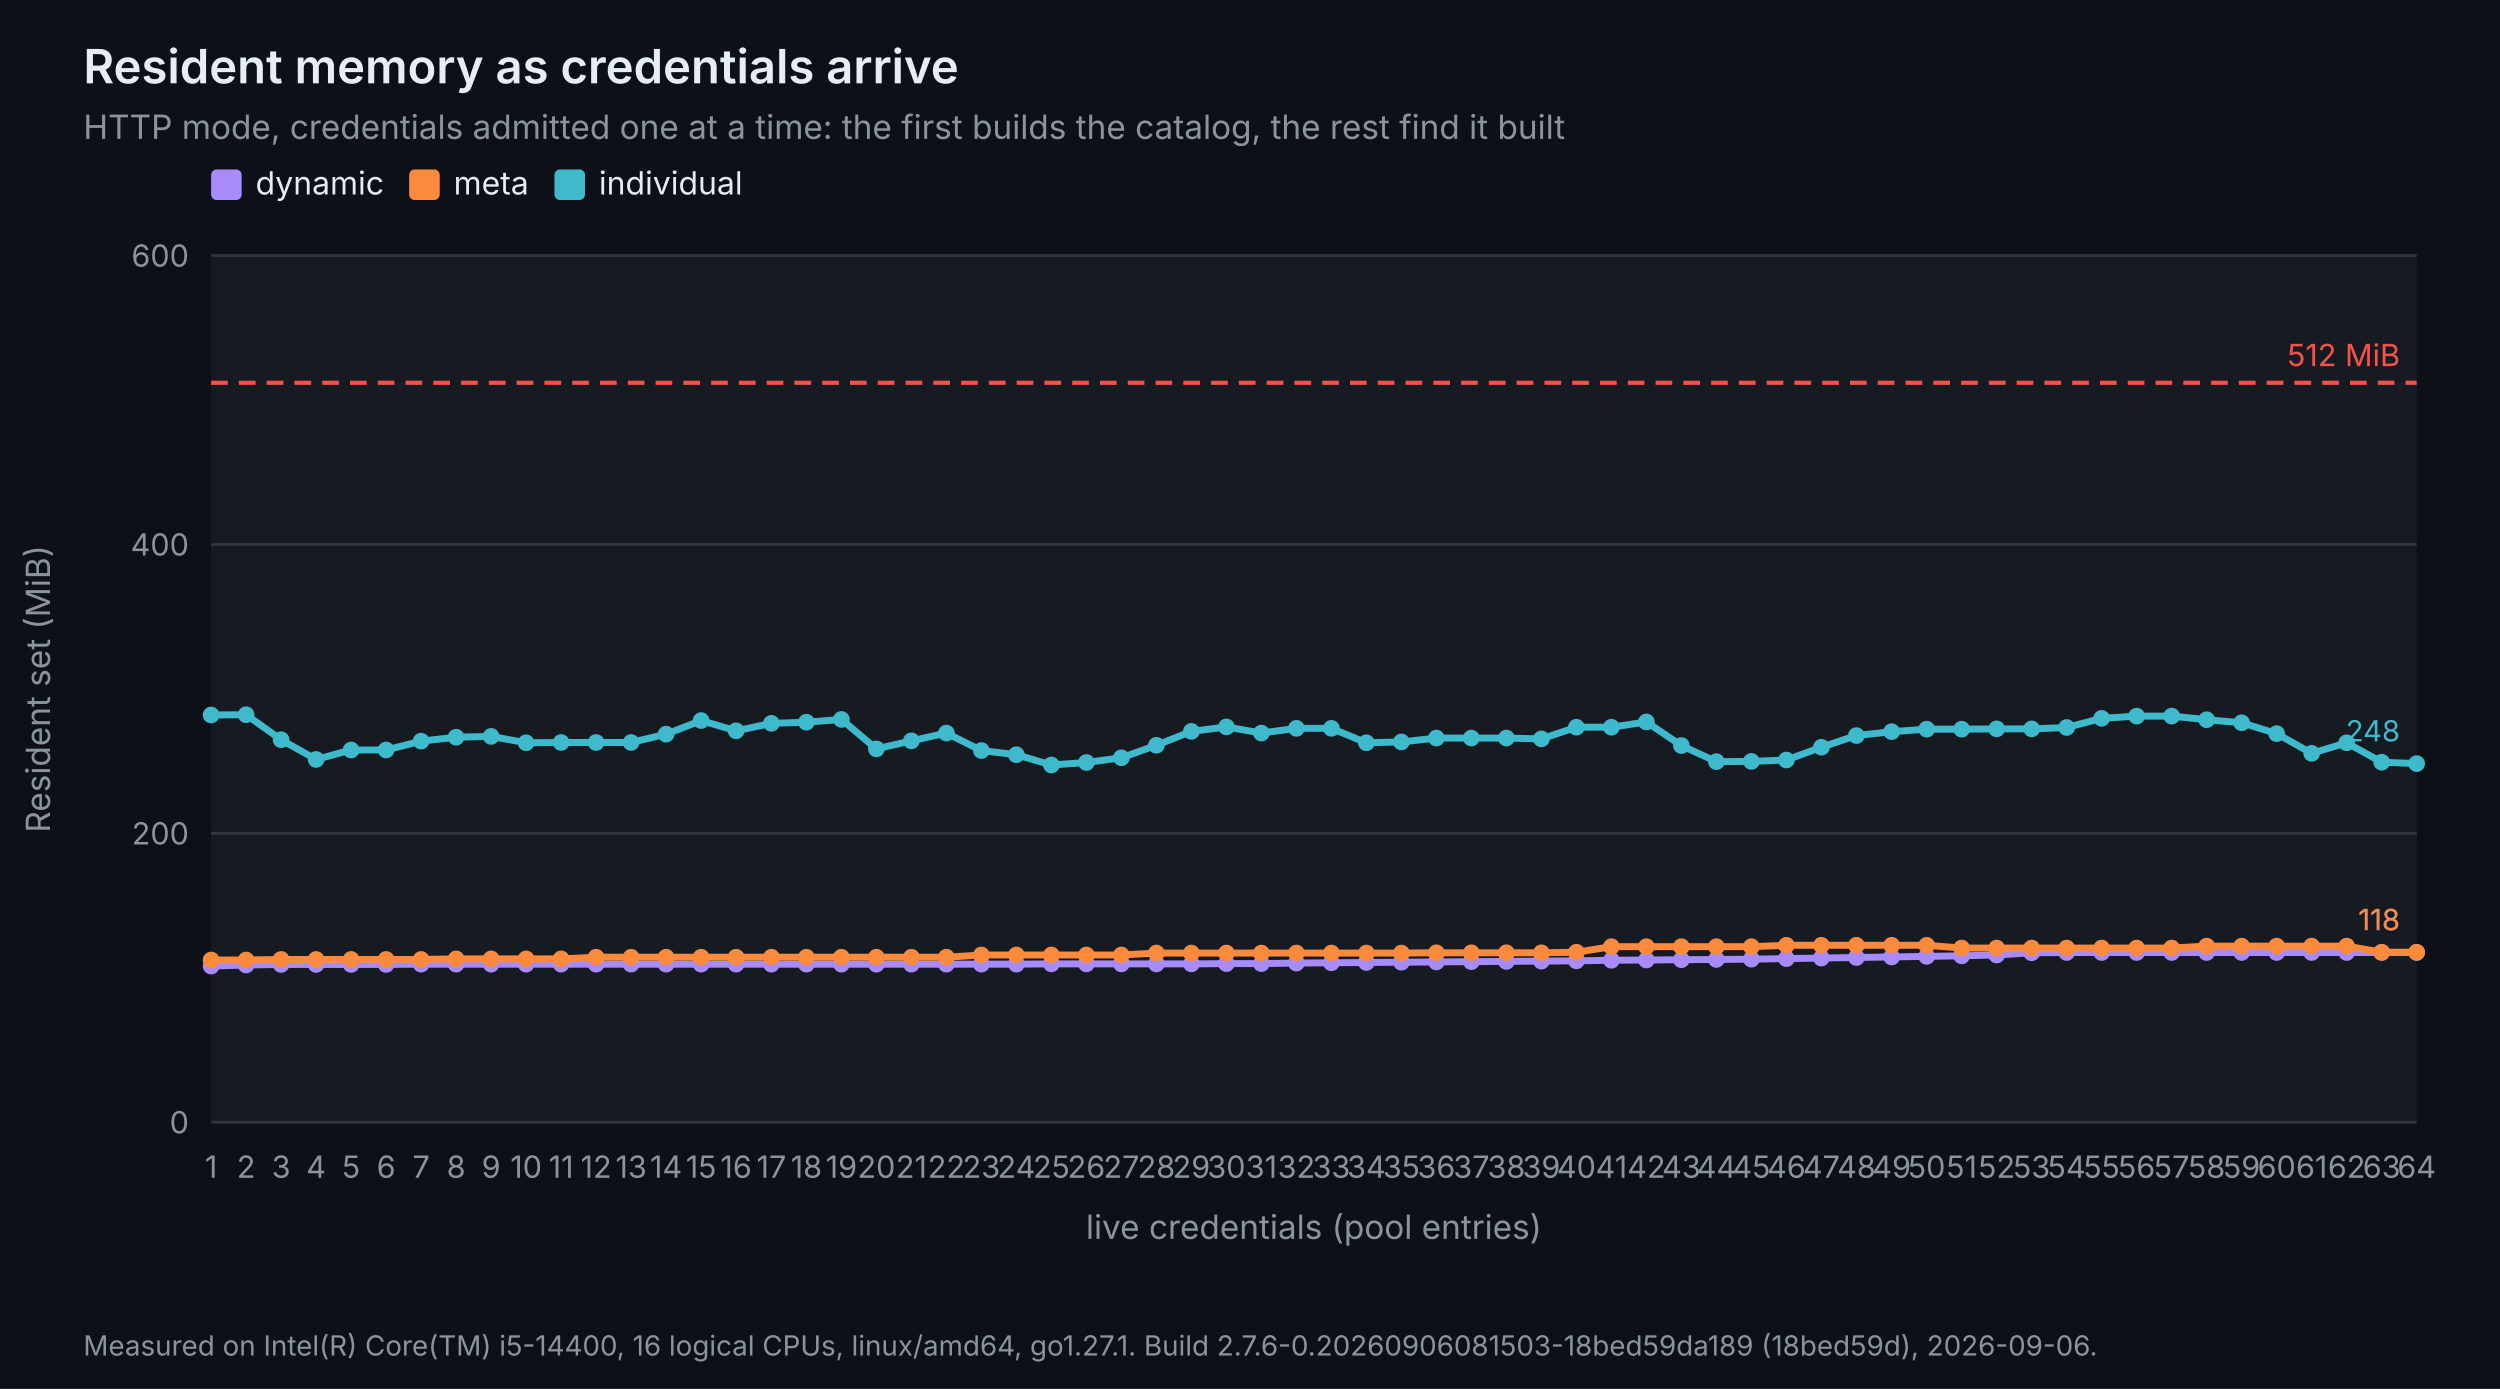
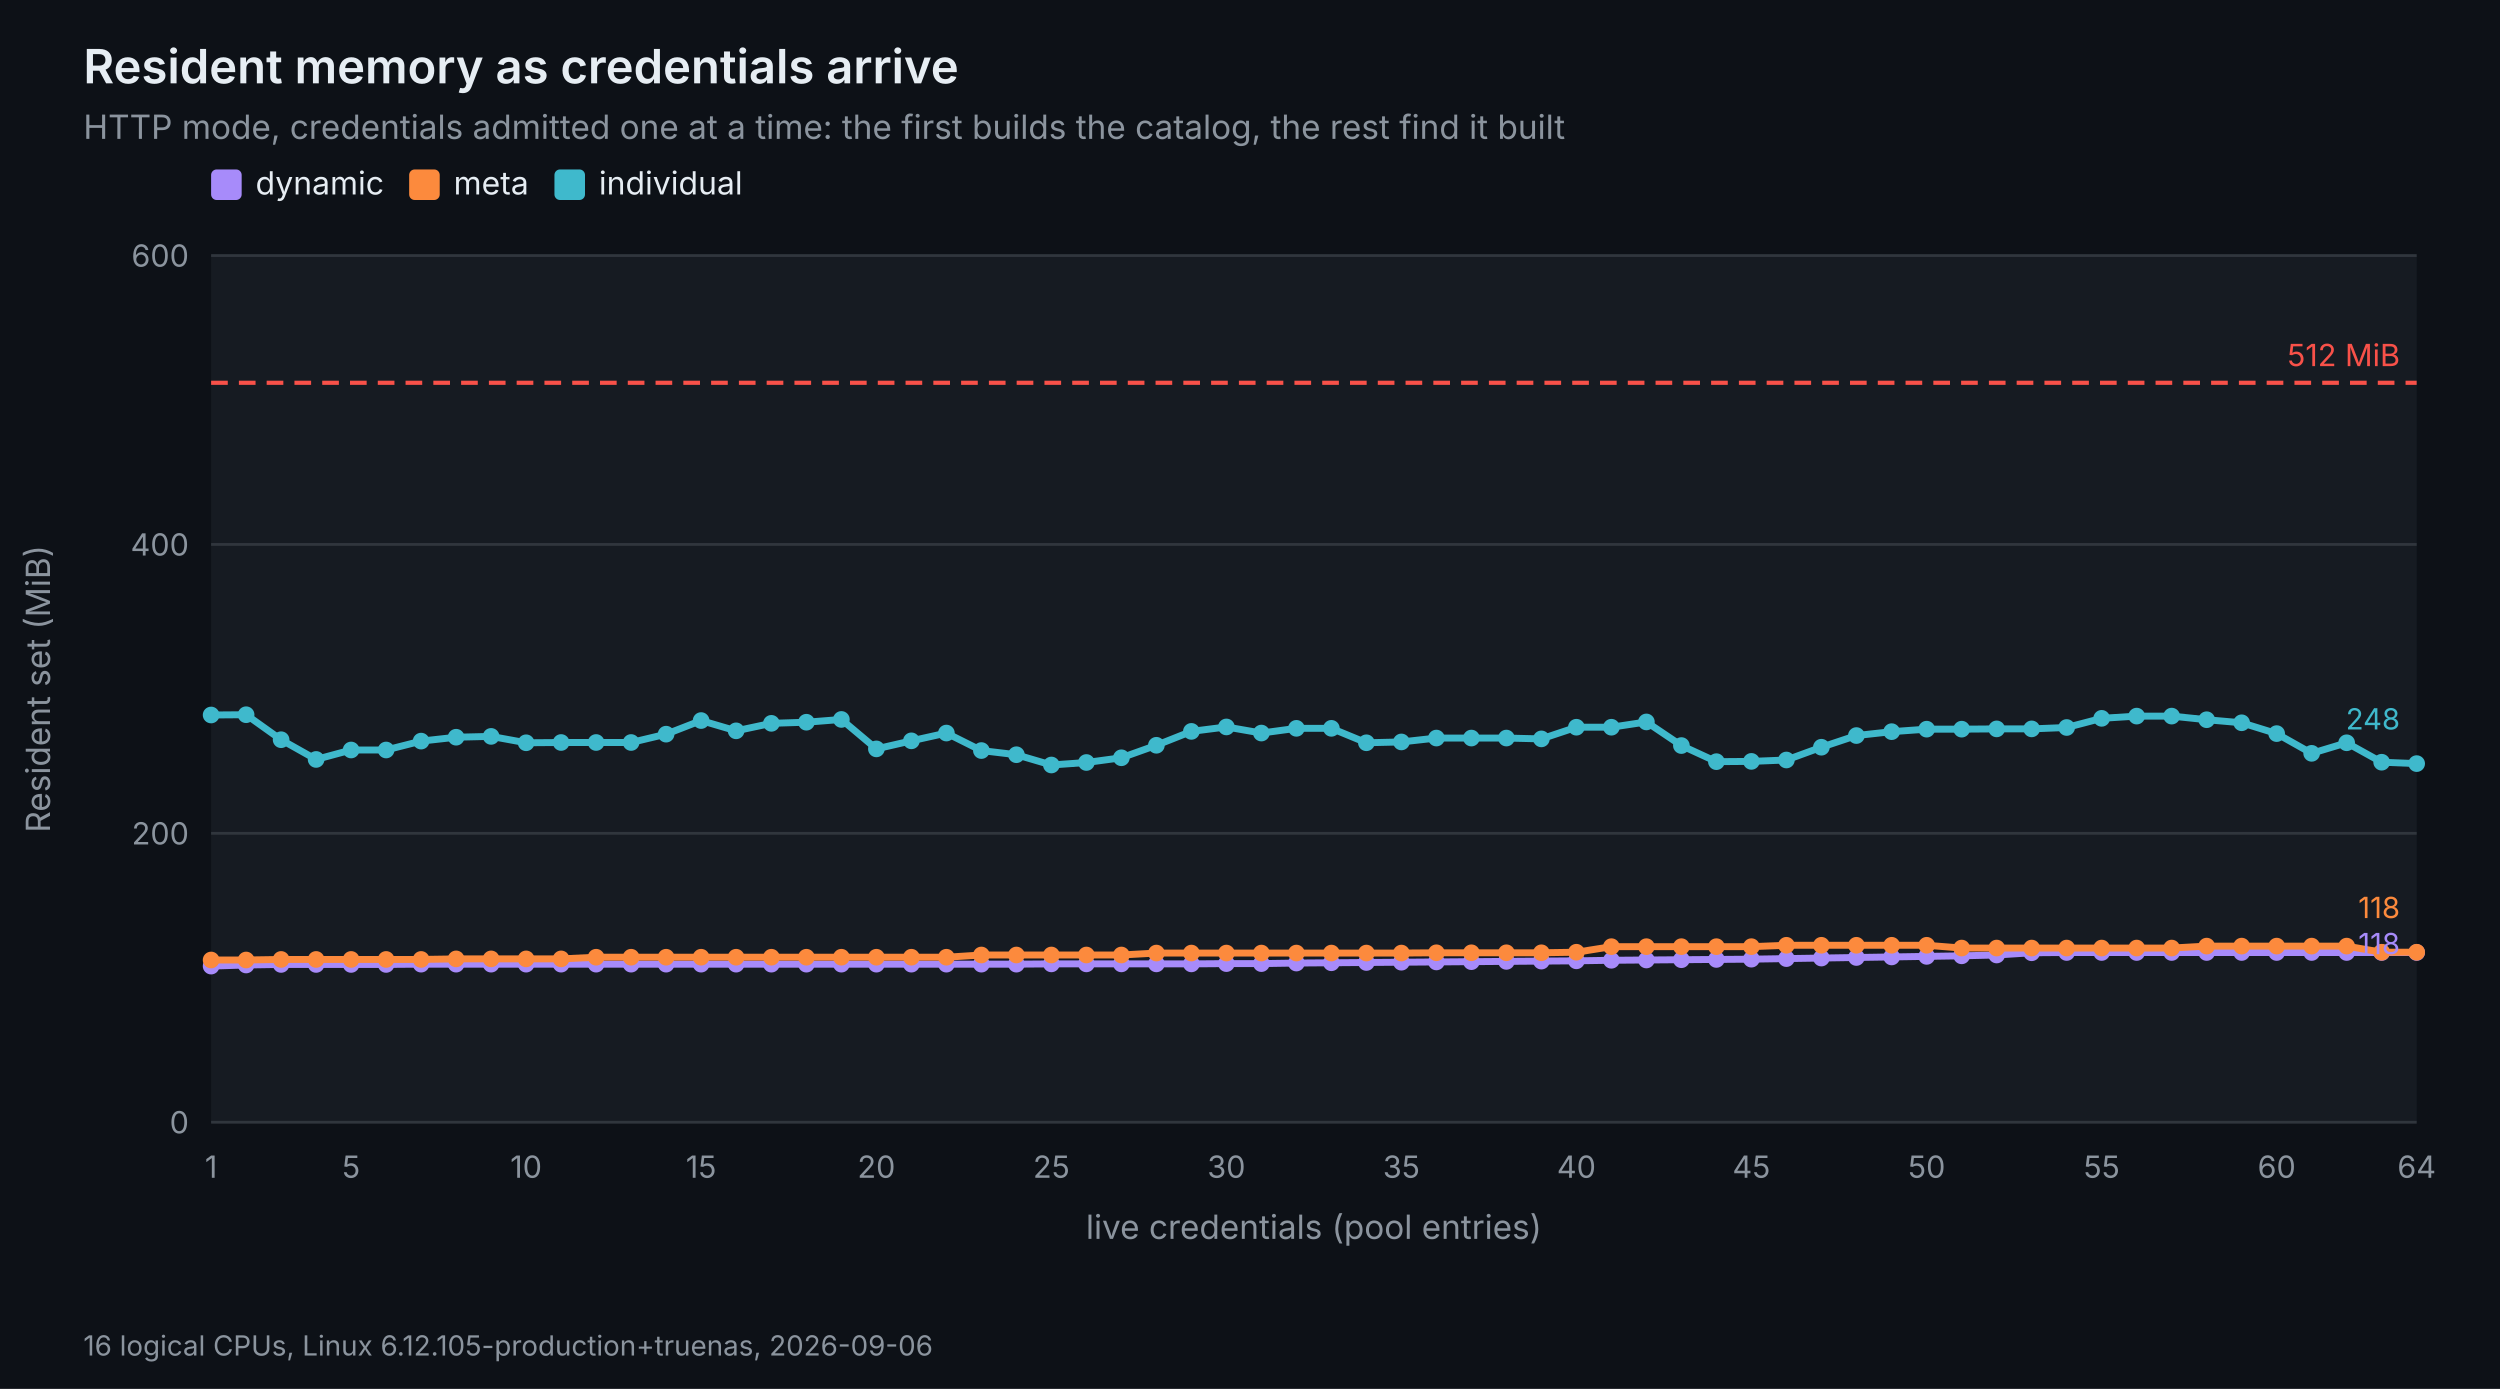
- <svg xmlns="http://www.w3.org/2000/svg" viewBox="0 0 900 500" width="900" height="500" role="img" aria-label="Resident memory as credentials arrive. HTTP mode, credentials admitted one at a time: the first builds the catalog, the rest find it built. Measured on Intel(R) Core(TM) i5-14400, 16 logical CPUs, linux/amd64, go1.27.1. Build 2.7.6-0.20260906081503-18bed59da189 (18bed59d), 2026-09-06.">
+ <svg xmlns="http://www.w3.org/2000/svg" viewBox="0 0 900 500" width="900" height="500" role="img" aria-label="Resident memory as credentials arrive. HTTP mode, credentials admitted one at a time: the first builds the catalog, the rest find it built. 16 logical CPUs, Linux 6.12.105-production+truenas, 2026-09-06">
  <rect width="900" height="500" fill="#0d1117" />
  <text x="30" y="30" font-family="ui-sans-serif,system-ui,-apple-system,Segoe UI,sans-serif" font-size="17" font-weight="600" fill="#e6edf3">Resident memory as credentials arrive</text>
  <text x="30" y="50" font-family="ui-sans-serif,system-ui,-apple-system,Segoe UI,sans-serif" font-size="12" fill="#8b949e">HTTP mode, credentials admitted one at a time: the first builds the catalog, the rest find it built</text>
  <rect x="76" y="92" width="794" height="312" fill="#161b22" />
  <rect x="76.0" y="61.0" width="11" height="11" rx="2" fill="#a78bfa" />
  <text x="92.0" y="70.0" font-family="ui-sans-serif,system-ui,-apple-system,Segoe UI,sans-serif" font-size="11.5" fill="#e6edf3">dynamic</text>
  <rect x="147.3" y="61.0" width="11" height="11" rx="2" fill="#fc8a3d" />
  <text x="163.3" y="70.0" font-family="ui-sans-serif,system-ui,-apple-system,Segoe UI,sans-serif" font-size="11.5" fill="#e6edf3">meta</text>
  <rect x="199.6" y="61.0" width="11" height="11" rx="2" fill="#3fb9cc" />
  <text x="215.6" y="70.0" font-family="ui-sans-serif,system-ui,-apple-system,Segoe UI,sans-serif" font-size="11.5" fill="#e6edf3">individual</text>
  <line x1="76" y1="404.0" x2="870" y2="404.0" stroke="#30363d" stroke-width="1" />
  <text x="68" y="408.0" font-family="ui-sans-serif,system-ui,-apple-system,Segoe UI,sans-serif" font-size="11" text-anchor="end" fill="#8b949e">0</text>
  <line x1="76" y1="300.0" x2="870" y2="300.0" stroke="#30363d" stroke-width="1" />
  <text x="68" y="304.0" font-family="ui-sans-serif,system-ui,-apple-system,Segoe UI,sans-serif" font-size="11" text-anchor="end" fill="#8b949e">200</text>
  <line x1="76" y1="196.0" x2="870" y2="196.0" stroke="#30363d" stroke-width="1" />
  <text x="68" y="200.0" font-family="ui-sans-serif,system-ui,-apple-system,Segoe UI,sans-serif" font-size="11" text-anchor="end" fill="#8b949e">400</text>
  <line x1="76" y1="92.0" x2="870" y2="92.0" stroke="#30363d" stroke-width="1" />
  <text x="68" y="96.0" font-family="ui-sans-serif,system-ui,-apple-system,Segoe UI,sans-serif" font-size="11" text-anchor="end" fill="#8b949e">600</text>
  <text x="18" y="248.0" font-family="ui-sans-serif,system-ui,-apple-system,Segoe UI,sans-serif" font-size="12" fill="#8b949e" text-anchor="middle" transform="rotate(-90 18 248.0)">Resident set (MiB)</text>
  <text x="473.0" y="446" font-family="ui-sans-serif,system-ui,-apple-system,Segoe UI,sans-serif" font-size="12" text-anchor="middle" fill="#8b949e">live credentials (pool entries)</text>
-   <text x="30" y="488" font-family="ui-sans-serif,system-ui,-apple-system,Segoe UI,sans-serif" font-size="10" fill="#8b949e">Measured on Intel(R) Core(TM) i5-14400, 16 logical CPUs, linux/amd64, go1.27.1. Build 2.7.6-0.20260906081503-18bed59da189 (18bed59d), 2026-09-06.</text>
+   <text x="30" y="488" font-family="ui-sans-serif,system-ui,-apple-system,Segoe UI,sans-serif" font-size="10" fill="#8b949e">16 logical CPUs, Linux 6.12.105-production+truenas, 2026-09-06</text>
  <text x="76.0" y="424" font-family="ui-sans-serif,system-ui,-apple-system,Segoe UI,sans-serif" font-size="11" text-anchor="middle" fill="#8b949e">1</text>
-   <text x="88.6" y="424" font-family="ui-sans-serif,system-ui,-apple-system,Segoe UI,sans-serif" font-size="11" text-anchor="middle" fill="#8b949e">2</text>
-   <text x="101.2" y="424" font-family="ui-sans-serif,system-ui,-apple-system,Segoe UI,sans-serif" font-size="11" text-anchor="middle" fill="#8b949e">3</text>
-   <text x="113.8" y="424" font-family="ui-sans-serif,system-ui,-apple-system,Segoe UI,sans-serif" font-size="11" text-anchor="middle" fill="#8b949e">4</text>
  <text x="126.4" y="424" font-family="ui-sans-serif,system-ui,-apple-system,Segoe UI,sans-serif" font-size="11" text-anchor="middle" fill="#8b949e">5</text>
-   <text x="139.0" y="424" font-family="ui-sans-serif,system-ui,-apple-system,Segoe UI,sans-serif" font-size="11" text-anchor="middle" fill="#8b949e">6</text>
-   <text x="151.6" y="424" font-family="ui-sans-serif,system-ui,-apple-system,Segoe UI,sans-serif" font-size="11" text-anchor="middle" fill="#8b949e">7</text>
-   <text x="164.2" y="424" font-family="ui-sans-serif,system-ui,-apple-system,Segoe UI,sans-serif" font-size="11" text-anchor="middle" fill="#8b949e">8</text>
-   <text x="176.8" y="424" font-family="ui-sans-serif,system-ui,-apple-system,Segoe UI,sans-serif" font-size="11" text-anchor="middle" fill="#8b949e">9</text>
  <text x="189.4" y="424" font-family="ui-sans-serif,system-ui,-apple-system,Segoe UI,sans-serif" font-size="11" text-anchor="middle" fill="#8b949e">10</text>
-   <text x="202.0" y="424" font-family="ui-sans-serif,system-ui,-apple-system,Segoe UI,sans-serif" font-size="11" text-anchor="middle" fill="#8b949e">11</text>
-   <text x="214.6" y="424" font-family="ui-sans-serif,system-ui,-apple-system,Segoe UI,sans-serif" font-size="11" text-anchor="middle" fill="#8b949e">12</text>
-   <text x="227.2" y="424" font-family="ui-sans-serif,system-ui,-apple-system,Segoe UI,sans-serif" font-size="11" text-anchor="middle" fill="#8b949e">13</text>
-   <text x="239.8" y="424" font-family="ui-sans-serif,system-ui,-apple-system,Segoe UI,sans-serif" font-size="11" text-anchor="middle" fill="#8b949e">14</text>
  <text x="252.4" y="424" font-family="ui-sans-serif,system-ui,-apple-system,Segoe UI,sans-serif" font-size="11" text-anchor="middle" fill="#8b949e">15</text>
-   <text x="265.0" y="424" font-family="ui-sans-serif,system-ui,-apple-system,Segoe UI,sans-serif" font-size="11" text-anchor="middle" fill="#8b949e">16</text>
-   <text x="277.7" y="424" font-family="ui-sans-serif,system-ui,-apple-system,Segoe UI,sans-serif" font-size="11" text-anchor="middle" fill="#8b949e">17</text>
-   <text x="290.3" y="424" font-family="ui-sans-serif,system-ui,-apple-system,Segoe UI,sans-serif" font-size="11" text-anchor="middle" fill="#8b949e">18</text>
-   <text x="302.9" y="424" font-family="ui-sans-serif,system-ui,-apple-system,Segoe UI,sans-serif" font-size="11" text-anchor="middle" fill="#8b949e">19</text>
  <text x="315.5" y="424" font-family="ui-sans-serif,system-ui,-apple-system,Segoe UI,sans-serif" font-size="11" text-anchor="middle" fill="#8b949e">20</text>
-   <text x="328.1" y="424" font-family="ui-sans-serif,system-ui,-apple-system,Segoe UI,sans-serif" font-size="11" text-anchor="middle" fill="#8b949e">21</text>
-   <text x="340.7" y="424" font-family="ui-sans-serif,system-ui,-apple-system,Segoe UI,sans-serif" font-size="11" text-anchor="middle" fill="#8b949e">22</text>
-   <text x="353.3" y="424" font-family="ui-sans-serif,system-ui,-apple-system,Segoe UI,sans-serif" font-size="11" text-anchor="middle" fill="#8b949e">23</text>
-   <text x="365.9" y="424" font-family="ui-sans-serif,system-ui,-apple-system,Segoe UI,sans-serif" font-size="11" text-anchor="middle" fill="#8b949e">24</text>
  <text x="378.5" y="424" font-family="ui-sans-serif,system-ui,-apple-system,Segoe UI,sans-serif" font-size="11" text-anchor="middle" fill="#8b949e">25</text>
-   <text x="391.1" y="424" font-family="ui-sans-serif,system-ui,-apple-system,Segoe UI,sans-serif" font-size="11" text-anchor="middle" fill="#8b949e">26</text>
-   <text x="403.7" y="424" font-family="ui-sans-serif,system-ui,-apple-system,Segoe UI,sans-serif" font-size="11" text-anchor="middle" fill="#8b949e">27</text>
-   <text x="416.3" y="424" font-family="ui-sans-serif,system-ui,-apple-system,Segoe UI,sans-serif" font-size="11" text-anchor="middle" fill="#8b949e">28</text>
-   <text x="428.9" y="424" font-family="ui-sans-serif,system-ui,-apple-system,Segoe UI,sans-serif" font-size="11" text-anchor="middle" fill="#8b949e">29</text>
  <text x="441.5" y="424" font-family="ui-sans-serif,system-ui,-apple-system,Segoe UI,sans-serif" font-size="11" text-anchor="middle" fill="#8b949e">30</text>
-   <text x="454.1" y="424" font-family="ui-sans-serif,system-ui,-apple-system,Segoe UI,sans-serif" font-size="11" text-anchor="middle" fill="#8b949e">31</text>
-   <text x="466.7" y="424" font-family="ui-sans-serif,system-ui,-apple-system,Segoe UI,sans-serif" font-size="11" text-anchor="middle" fill="#8b949e">32</text>
-   <text x="479.3" y="424" font-family="ui-sans-serif,system-ui,-apple-system,Segoe UI,sans-serif" font-size="11" text-anchor="middle" fill="#8b949e">33</text>
-   <text x="491.9" y="424" font-family="ui-sans-serif,system-ui,-apple-system,Segoe UI,sans-serif" font-size="11" text-anchor="middle" fill="#8b949e">34</text>
  <text x="504.5" y="424" font-family="ui-sans-serif,system-ui,-apple-system,Segoe UI,sans-serif" font-size="11" text-anchor="middle" fill="#8b949e">35</text>
-   <text x="517.1" y="424" font-family="ui-sans-serif,system-ui,-apple-system,Segoe UI,sans-serif" font-size="11" text-anchor="middle" fill="#8b949e">36</text>
-   <text x="529.7" y="424" font-family="ui-sans-serif,system-ui,-apple-system,Segoe UI,sans-serif" font-size="11" text-anchor="middle" fill="#8b949e">37</text>
-   <text x="542.3" y="424" font-family="ui-sans-serif,system-ui,-apple-system,Segoe UI,sans-serif" font-size="11" text-anchor="middle" fill="#8b949e">38</text>
-   <text x="554.9" y="424" font-family="ui-sans-serif,system-ui,-apple-system,Segoe UI,sans-serif" font-size="11" text-anchor="middle" fill="#8b949e">39</text>
  <text x="567.5" y="424" font-family="ui-sans-serif,system-ui,-apple-system,Segoe UI,sans-serif" font-size="11" text-anchor="middle" fill="#8b949e">40</text>
-   <text x="580.1" y="424" font-family="ui-sans-serif,system-ui,-apple-system,Segoe UI,sans-serif" font-size="11" text-anchor="middle" fill="#8b949e">41</text>
-   <text x="592.7" y="424" font-family="ui-sans-serif,system-ui,-apple-system,Segoe UI,sans-serif" font-size="11" text-anchor="middle" fill="#8b949e">42</text>
-   <text x="605.3" y="424" font-family="ui-sans-serif,system-ui,-apple-system,Segoe UI,sans-serif" font-size="11" text-anchor="middle" fill="#8b949e">43</text>
-   <text x="617.9" y="424" font-family="ui-sans-serif,system-ui,-apple-system,Segoe UI,sans-serif" font-size="11" text-anchor="middle" fill="#8b949e">44</text>
  <text x="630.5" y="424" font-family="ui-sans-serif,system-ui,-apple-system,Segoe UI,sans-serif" font-size="11" text-anchor="middle" fill="#8b949e">45</text>
-   <text x="643.1" y="424" font-family="ui-sans-serif,system-ui,-apple-system,Segoe UI,sans-serif" font-size="11" text-anchor="middle" fill="#8b949e">46</text>
-   <text x="655.7" y="424" font-family="ui-sans-serif,system-ui,-apple-system,Segoe UI,sans-serif" font-size="11" text-anchor="middle" fill="#8b949e">47</text>
-   <text x="668.3" y="424" font-family="ui-sans-serif,system-ui,-apple-system,Segoe UI,sans-serif" font-size="11" text-anchor="middle" fill="#8b949e">48</text>
-   <text x="681.0" y="424" font-family="ui-sans-serif,system-ui,-apple-system,Segoe UI,sans-serif" font-size="11" text-anchor="middle" fill="#8b949e">49</text>
  <text x="693.6" y="424" font-family="ui-sans-serif,system-ui,-apple-system,Segoe UI,sans-serif" font-size="11" text-anchor="middle" fill="#8b949e">50</text>
-   <text x="706.2" y="424" font-family="ui-sans-serif,system-ui,-apple-system,Segoe UI,sans-serif" font-size="11" text-anchor="middle" fill="#8b949e">51</text>
-   <text x="718.8" y="424" font-family="ui-sans-serif,system-ui,-apple-system,Segoe UI,sans-serif" font-size="11" text-anchor="middle" fill="#8b949e">52</text>
-   <text x="731.4" y="424" font-family="ui-sans-serif,system-ui,-apple-system,Segoe UI,sans-serif" font-size="11" text-anchor="middle" fill="#8b949e">53</text>
-   <text x="744.0" y="424" font-family="ui-sans-serif,system-ui,-apple-system,Segoe UI,sans-serif" font-size="11" text-anchor="middle" fill="#8b949e">54</text>
  <text x="756.6" y="424" font-family="ui-sans-serif,system-ui,-apple-system,Segoe UI,sans-serif" font-size="11" text-anchor="middle" fill="#8b949e">55</text>
-   <text x="769.2" y="424" font-family="ui-sans-serif,system-ui,-apple-system,Segoe UI,sans-serif" font-size="11" text-anchor="middle" fill="#8b949e">56</text>
-   <text x="781.8" y="424" font-family="ui-sans-serif,system-ui,-apple-system,Segoe UI,sans-serif" font-size="11" text-anchor="middle" fill="#8b949e">57</text>
-   <text x="794.4" y="424" font-family="ui-sans-serif,system-ui,-apple-system,Segoe UI,sans-serif" font-size="11" text-anchor="middle" fill="#8b949e">58</text>
-   <text x="807.0" y="424" font-family="ui-sans-serif,system-ui,-apple-system,Segoe UI,sans-serif" font-size="11" text-anchor="middle" fill="#8b949e">59</text>
  <text x="819.6" y="424" font-family="ui-sans-serif,system-ui,-apple-system,Segoe UI,sans-serif" font-size="11" text-anchor="middle" fill="#8b949e">60</text>
-   <text x="832.2" y="424" font-family="ui-sans-serif,system-ui,-apple-system,Segoe UI,sans-serif" font-size="11" text-anchor="middle" fill="#8b949e">61</text>
-   <text x="844.8" y="424" font-family="ui-sans-serif,system-ui,-apple-system,Segoe UI,sans-serif" font-size="11" text-anchor="middle" fill="#8b949e">62</text>
-   <text x="857.4" y="424" font-family="ui-sans-serif,system-ui,-apple-system,Segoe UI,sans-serif" font-size="11" text-anchor="middle" fill="#8b949e">63</text>
  <text x="870.0" y="424" font-family="ui-sans-serif,system-ui,-apple-system,Segoe UI,sans-serif" font-size="11" text-anchor="middle" fill="#8b949e">64</text>
  <path d="M76.0,347.8L88.6,347.4L101.2,347.2L113.8,347.2L126.4,347.2L139.0,347.2L151.6,347.1L164.2,347.1L176.8,347.1L189.4,347.1L202.0,347.1L214.6,347.1L227.2,347.1L239.8,347.1L252.4,347.1L265.0,347.1L277.7,347.1L290.3,347.1L302.9,347.1L315.5,347.1L328.1,347.1L340.7,347.1L353.3,347.1L365.9,347.1L378.5,347.0L391.1,347.0L403.7,347.0L416.3,347.0L428.9,347.0L441.5,346.9L454.1,346.9L466.7,346.7L479.3,346.6L491.9,346.5L504.5,346.4L517.1,346.3L529.7,346.2L542.3,346.1L554.9,346.0L567.5,345.9L580.1,345.7L592.7,345.6L605.3,345.5L617.9,345.4L630.5,345.3L643.1,345.1L655.7,344.9L668.3,344.7L681.0,344.5L693.6,344.3L706.2,344.1L718.8,343.8L731.4,343.0L744.0,342.9L756.6,342.9L769.2,342.9L781.8,342.9L794.4,342.9L807.0,342.9L819.6,342.9L832.2,342.9L844.8,342.9L857.4,342.9L870.0,342.9" fill="none" stroke="#a78bfa" stroke-width="2.5" stroke-linejoin="round" />
  <circle cx="76.0" cy="347.8" r="3" fill="#a78bfa" />
  <circle cx="88.6" cy="347.4" r="3" fill="#a78bfa" />
  <circle cx="101.2" cy="347.2" r="3" fill="#a78bfa" />
  <circle cx="113.8" cy="347.2" r="3" fill="#a78bfa" />
  <circle cx="126.4" cy="347.2" r="3" fill="#a78bfa" />
  <circle cx="139.0" cy="347.2" r="3" fill="#a78bfa" />
  <circle cx="151.6" cy="347.1" r="3" fill="#a78bfa" />
  <circle cx="164.2" cy="347.1" r="3" fill="#a78bfa" />
  <circle cx="176.8" cy="347.1" r="3" fill="#a78bfa" />
  <circle cx="189.4" cy="347.1" r="3" fill="#a78bfa" />
  <circle cx="202.0" cy="347.1" r="3" fill="#a78bfa" />
  <circle cx="214.6" cy="347.1" r="3" fill="#a78bfa" />
  <circle cx="227.2" cy="347.1" r="3" fill="#a78bfa" />
  <circle cx="239.8" cy="347.1" r="3" fill="#a78bfa" />
  <circle cx="252.4" cy="347.1" r="3" fill="#a78bfa" />
  <circle cx="265.0" cy="347.1" r="3" fill="#a78bfa" />
  <circle cx="277.7" cy="347.1" r="3" fill="#a78bfa" />
  <circle cx="290.3" cy="347.1" r="3" fill="#a78bfa" />
  <circle cx="302.9" cy="347.1" r="3" fill="#a78bfa" />
  <circle cx="315.5" cy="347.1" r="3" fill="#a78bfa" />
  <circle cx="328.1" cy="347.1" r="3" fill="#a78bfa" />
  <circle cx="340.7" cy="347.1" r="3" fill="#a78bfa" />
  <circle cx="353.3" cy="347.1" r="3" fill="#a78bfa" />
  <circle cx="365.9" cy="347.1" r="3" fill="#a78bfa" />
  <circle cx="378.5" cy="347.0" r="3" fill="#a78bfa" />
  <circle cx="391.1" cy="347.0" r="3" fill="#a78bfa" />
  <circle cx="403.7" cy="347.0" r="3" fill="#a78bfa" />
  <circle cx="416.3" cy="347.0" r="3" fill="#a78bfa" />
  <circle cx="428.9" cy="347.0" r="3" fill="#a78bfa" />
  <circle cx="441.5" cy="346.9" r="3" fill="#a78bfa" />
  <circle cx="454.1" cy="346.9" r="3" fill="#a78bfa" />
  <circle cx="466.7" cy="346.7" r="3" fill="#a78bfa" />
  <circle cx="479.3" cy="346.6" r="3" fill="#a78bfa" />
  <circle cx="491.9" cy="346.5" r="3" fill="#a78bfa" />
  <circle cx="504.5" cy="346.4" r="3" fill="#a78bfa" />
  <circle cx="517.1" cy="346.3" r="3" fill="#a78bfa" />
  <circle cx="529.7" cy="346.2" r="3" fill="#a78bfa" />
  <circle cx="542.3" cy="346.1" r="3" fill="#a78bfa" />
  <circle cx="554.9" cy="346.0" r="3" fill="#a78bfa" />
  <circle cx="567.5" cy="345.9" r="3" fill="#a78bfa" />
  <circle cx="580.1" cy="345.7" r="3" fill="#a78bfa" />
  <circle cx="592.7" cy="345.6" r="3" fill="#a78bfa" />
  <circle cx="605.3" cy="345.5" r="3" fill="#a78bfa" />
  <circle cx="617.9" cy="345.4" r="3" fill="#a78bfa" />
  <circle cx="630.5" cy="345.3" r="3" fill="#a78bfa" />
  <circle cx="643.1" cy="345.1" r="3" fill="#a78bfa" />
  <circle cx="655.7" cy="344.9" r="3" fill="#a78bfa" />
  <circle cx="668.3" cy="344.7" r="3" fill="#a78bfa" />
  <circle cx="681.0" cy="344.5" r="3" fill="#a78bfa" />
  <circle cx="693.6" cy="344.3" r="3" fill="#a78bfa" />
  <circle cx="706.2" cy="344.1" r="3" fill="#a78bfa" />
  <circle cx="718.8" cy="343.8" r="3" fill="#a78bfa" />
  <circle cx="731.4" cy="343.0" r="3" fill="#a78bfa" />
  <circle cx="744.0" cy="342.9" r="3" fill="#a78bfa" />
  <circle cx="756.6" cy="342.9" r="3" fill="#a78bfa" />
  <circle cx="769.2" cy="342.9" r="3" fill="#a78bfa" />
  <circle cx="781.8" cy="342.9" r="3" fill="#a78bfa" />
  <circle cx="794.4" cy="342.9" r="3" fill="#a78bfa" />
  <circle cx="807.0" cy="342.9" r="3" fill="#a78bfa" />
  <circle cx="819.6" cy="342.9" r="3" fill="#a78bfa" />
  <circle cx="832.2" cy="342.9" r="3" fill="#a78bfa" />
  <circle cx="844.8" cy="342.9" r="3" fill="#a78bfa" />
  <circle cx="857.4" cy="342.9" r="3" fill="#a78bfa" />
  <circle cx="870.0" cy="342.9" r="3" fill="#a78bfa" />
-   <text x="864.0" y="334.9" font-family="ui-sans-serif,system-ui,-apple-system,Segoe UI,sans-serif" font-size="10.5" text-anchor="end" fill="#a78bfa">118</text>
  <path d="M76.0,345.6L88.6,345.6L101.2,345.4L113.8,345.4L126.4,345.4L139.0,345.4L151.6,345.4L164.2,345.2L176.8,345.2L189.4,345.2L202.0,345.2L214.6,344.6L227.2,344.6L239.8,344.6L252.4,344.6L265.0,344.6L277.7,344.6L290.3,344.6L302.9,344.6L315.5,344.6L328.1,344.6L340.7,344.6L353.3,343.8L365.9,343.8L378.5,343.8L391.1,343.8L403.7,343.8L416.3,343.1L428.9,343.1L441.5,343.1L454.1,343.1L466.7,343.1L479.3,343.1L491.9,343.1L504.5,343.1L517.1,343.0L529.7,343.0L542.3,343.0L554.9,343.0L567.5,342.8L580.1,340.8L592.7,340.8L605.3,340.8L617.9,340.8L630.5,340.8L643.1,340.3L655.7,340.3L668.3,340.3L681.0,340.3L693.6,340.3L706.2,341.3L718.8,341.3L731.4,341.3L744.0,341.3L756.6,341.3L769.2,341.3L781.8,341.3L794.4,340.6L807.0,340.6L819.6,340.6L832.2,340.6L844.8,340.6L857.4,342.8L870.0,342.8" fill="none" stroke="#fc8a3d" stroke-width="2.5" stroke-linejoin="round" />
  <circle cx="76.0" cy="345.6" r="3" fill="#fc8a3d" />
  <circle cx="88.6" cy="345.6" r="3" fill="#fc8a3d" />
  <circle cx="101.2" cy="345.4" r="3" fill="#fc8a3d" />
  <circle cx="113.8" cy="345.4" r="3" fill="#fc8a3d" />
  <circle cx="126.4" cy="345.4" r="3" fill="#fc8a3d" />
  <circle cx="139.0" cy="345.4" r="3" fill="#fc8a3d" />
  <circle cx="151.6" cy="345.4" r="3" fill="#fc8a3d" />
  <circle cx="164.2" cy="345.2" r="3" fill="#fc8a3d" />
  <circle cx="176.8" cy="345.2" r="3" fill="#fc8a3d" />
  <circle cx="189.4" cy="345.2" r="3" fill="#fc8a3d" />
  <circle cx="202.0" cy="345.2" r="3" fill="#fc8a3d" />
  <circle cx="214.6" cy="344.6" r="3" fill="#fc8a3d" />
  <circle cx="227.2" cy="344.6" r="3" fill="#fc8a3d" />
  <circle cx="239.8" cy="344.6" r="3" fill="#fc8a3d" />
  <circle cx="252.4" cy="344.6" r="3" fill="#fc8a3d" />
  <circle cx="265.0" cy="344.6" r="3" fill="#fc8a3d" />
  <circle cx="277.7" cy="344.6" r="3" fill="#fc8a3d" />
  <circle cx="290.3" cy="344.6" r="3" fill="#fc8a3d" />
  <circle cx="302.9" cy="344.6" r="3" fill="#fc8a3d" />
  <circle cx="315.5" cy="344.6" r="3" fill="#fc8a3d" />
  <circle cx="328.1" cy="344.6" r="3" fill="#fc8a3d" />
  <circle cx="340.7" cy="344.6" r="3" fill="#fc8a3d" />
  <circle cx="353.3" cy="343.8" r="3" fill="#fc8a3d" />
  <circle cx="365.9" cy="343.8" r="3" fill="#fc8a3d" />
  <circle cx="378.5" cy="343.8" r="3" fill="#fc8a3d" />
  <circle cx="391.1" cy="343.8" r="3" fill="#fc8a3d" />
  <circle cx="403.7" cy="343.8" r="3" fill="#fc8a3d" />
  <circle cx="416.3" cy="343.1" r="3" fill="#fc8a3d" />
  <circle cx="428.9" cy="343.1" r="3" fill="#fc8a3d" />
  <circle cx="441.5" cy="343.1" r="3" fill="#fc8a3d" />
  <circle cx="454.1" cy="343.1" r="3" fill="#fc8a3d" />
  <circle cx="466.7" cy="343.1" r="3" fill="#fc8a3d" />
  <circle cx="479.3" cy="343.1" r="3" fill="#fc8a3d" />
  <circle cx="491.9" cy="343.1" r="3" fill="#fc8a3d" />
  <circle cx="504.5" cy="343.1" r="3" fill="#fc8a3d" />
  <circle cx="517.1" cy="343.0" r="3" fill="#fc8a3d" />
  <circle cx="529.7" cy="343.0" r="3" fill="#fc8a3d" />
  <circle cx="542.3" cy="343.0" r="3" fill="#fc8a3d" />
  <circle cx="554.9" cy="343.0" r="3" fill="#fc8a3d" />
  <circle cx="567.5" cy="342.8" r="3" fill="#fc8a3d" />
  <circle cx="580.1" cy="340.8" r="3" fill="#fc8a3d" />
  <circle cx="592.7" cy="340.8" r="3" fill="#fc8a3d" />
  <circle cx="605.3" cy="340.8" r="3" fill="#fc8a3d" />
  <circle cx="617.9" cy="340.8" r="3" fill="#fc8a3d" />
  <circle cx="630.5" cy="340.8" r="3" fill="#fc8a3d" />
  <circle cx="643.1" cy="340.3" r="3" fill="#fc8a3d" />
  <circle cx="655.7" cy="340.3" r="3" fill="#fc8a3d" />
  <circle cx="668.3" cy="340.3" r="3" fill="#fc8a3d" />
  <circle cx="681.0" cy="340.3" r="3" fill="#fc8a3d" />
  <circle cx="693.6" cy="340.3" r="3" fill="#fc8a3d" />
  <circle cx="706.2" cy="341.3" r="3" fill="#fc8a3d" />
  <circle cx="718.8" cy="341.3" r="3" fill="#fc8a3d" />
  <circle cx="731.4" cy="341.3" r="3" fill="#fc8a3d" />
  <circle cx="744.0" cy="341.3" r="3" fill="#fc8a3d" />
  <circle cx="756.6" cy="341.3" r="3" fill="#fc8a3d" />
  <circle cx="769.2" cy="341.3" r="3" fill="#fc8a3d" />
  <circle cx="781.8" cy="341.3" r="3" fill="#fc8a3d" />
  <circle cx="794.4" cy="340.6" r="3" fill="#fc8a3d" />
  <circle cx="807.0" cy="340.6" r="3" fill="#fc8a3d" />
  <circle cx="819.6" cy="340.6" r="3" fill="#fc8a3d" />
  <circle cx="832.2" cy="340.6" r="3" fill="#fc8a3d" />
  <circle cx="844.8" cy="340.6" r="3" fill="#fc8a3d" />
  <circle cx="857.4" cy="342.8" r="3" fill="#fc8a3d" />
  <circle cx="870.0" cy="342.8" r="3" fill="#fc8a3d" />
-   <text x="864.0" y="334.8" font-family="ui-sans-serif,system-ui,-apple-system,Segoe UI,sans-serif" font-size="10.5" text-anchor="end" fill="#fc8a3d">118</text>
  <path d="M76.0,257.4L88.6,257.3L101.2,266.3L113.8,273.4L126.4,270.0L139.0,270.0L151.6,266.8L164.2,265.4L176.8,265.1L189.4,267.4L202.0,267.3L214.6,267.3L227.2,267.3L239.8,264.3L252.4,259.4L265.0,263.1L277.7,260.4L290.3,260.0L302.9,259.0L315.5,269.6L328.1,266.7L340.7,263.9L353.3,270.2L365.9,271.7L378.5,275.4L391.1,274.5L403.7,272.8L416.3,268.3L428.9,263.3L441.5,261.7L454.1,263.9L466.7,262.2L479.3,262.2L491.9,267.4L504.5,267.1L517.1,265.7L529.7,265.7L542.3,265.7L554.9,266.0L567.5,261.8L580.1,261.8L592.7,259.9L605.3,268.4L617.9,274.2L630.5,274.1L643.1,273.6L655.7,269.0L668.3,264.8L681.0,263.4L693.6,262.5L706.2,262.5L718.8,262.4L731.4,262.4L744.0,261.9L756.6,258.6L769.2,257.8L781.8,257.8L794.4,259.1L807.0,260.2L819.6,264.1L832.2,271.2L844.8,267.4L857.4,274.4L870.0,274.9" fill="none" stroke="#3fb9cc" stroke-width="2.5" stroke-linejoin="round" />
  <circle cx="76.0" cy="257.4" r="3" fill="#3fb9cc" />
  <circle cx="88.6" cy="257.3" r="3" fill="#3fb9cc" />
  <circle cx="101.2" cy="266.3" r="3" fill="#3fb9cc" />
  <circle cx="113.8" cy="273.4" r="3" fill="#3fb9cc" />
  <circle cx="126.4" cy="270.0" r="3" fill="#3fb9cc" />
  <circle cx="139.0" cy="270.0" r="3" fill="#3fb9cc" />
  <circle cx="151.6" cy="266.8" r="3" fill="#3fb9cc" />
  <circle cx="164.2" cy="265.4" r="3" fill="#3fb9cc" />
  <circle cx="176.8" cy="265.1" r="3" fill="#3fb9cc" />
  <circle cx="189.4" cy="267.4" r="3" fill="#3fb9cc" />
  <circle cx="202.0" cy="267.3" r="3" fill="#3fb9cc" />
  <circle cx="214.6" cy="267.3" r="3" fill="#3fb9cc" />
  <circle cx="227.2" cy="267.3" r="3" fill="#3fb9cc" />
  <circle cx="239.8" cy="264.3" r="3" fill="#3fb9cc" />
  <circle cx="252.4" cy="259.4" r="3" fill="#3fb9cc" />
  <circle cx="265.0" cy="263.1" r="3" fill="#3fb9cc" />
  <circle cx="277.7" cy="260.4" r="3" fill="#3fb9cc" />
  <circle cx="290.3" cy="260.0" r="3" fill="#3fb9cc" />
  <circle cx="302.9" cy="259.0" r="3" fill="#3fb9cc" />
  <circle cx="315.5" cy="269.6" r="3" fill="#3fb9cc" />
  <circle cx="328.1" cy="266.7" r="3" fill="#3fb9cc" />
  <circle cx="340.7" cy="263.9" r="3" fill="#3fb9cc" />
  <circle cx="353.3" cy="270.2" r="3" fill="#3fb9cc" />
  <circle cx="365.9" cy="271.7" r="3" fill="#3fb9cc" />
  <circle cx="378.5" cy="275.4" r="3" fill="#3fb9cc" />
  <circle cx="391.1" cy="274.5" r="3" fill="#3fb9cc" />
  <circle cx="403.7" cy="272.8" r="3" fill="#3fb9cc" />
  <circle cx="416.3" cy="268.3" r="3" fill="#3fb9cc" />
  <circle cx="428.9" cy="263.3" r="3" fill="#3fb9cc" />
  <circle cx="441.5" cy="261.7" r="3" fill="#3fb9cc" />
  <circle cx="454.1" cy="263.9" r="3" fill="#3fb9cc" />
  <circle cx="466.7" cy="262.2" r="3" fill="#3fb9cc" />
  <circle cx="479.3" cy="262.2" r="3" fill="#3fb9cc" />
  <circle cx="491.9" cy="267.4" r="3" fill="#3fb9cc" />
  <circle cx="504.5" cy="267.1" r="3" fill="#3fb9cc" />
  <circle cx="517.1" cy="265.7" r="3" fill="#3fb9cc" />
  <circle cx="529.7" cy="265.7" r="3" fill="#3fb9cc" />
  <circle cx="542.3" cy="265.7" r="3" fill="#3fb9cc" />
  <circle cx="554.9" cy="266.0" r="3" fill="#3fb9cc" />
  <circle cx="567.5" cy="261.8" r="3" fill="#3fb9cc" />
  <circle cx="580.1" cy="261.8" r="3" fill="#3fb9cc" />
  <circle cx="592.7" cy="259.9" r="3" fill="#3fb9cc" />
  <circle cx="605.3" cy="268.4" r="3" fill="#3fb9cc" />
  <circle cx="617.9" cy="274.2" r="3" fill="#3fb9cc" />
  <circle cx="630.5" cy="274.1" r="3" fill="#3fb9cc" />
  <circle cx="643.1" cy="273.6" r="3" fill="#3fb9cc" />
  <circle cx="655.7" cy="269.0" r="3" fill="#3fb9cc" />
  <circle cx="668.3" cy="264.8" r="3" fill="#3fb9cc" />
  <circle cx="681.0" cy="263.4" r="3" fill="#3fb9cc" />
  <circle cx="693.6" cy="262.5" r="3" fill="#3fb9cc" />
  <circle cx="706.2" cy="262.5" r="3" fill="#3fb9cc" />
  <circle cx="718.8" cy="262.4" r="3" fill="#3fb9cc" />
  <circle cx="731.4" cy="262.4" r="3" fill="#3fb9cc" />
  <circle cx="744.0" cy="261.9" r="3" fill="#3fb9cc" />
  <circle cx="756.6" cy="258.6" r="3" fill="#3fb9cc" />
  <circle cx="769.2" cy="257.8" r="3" fill="#3fb9cc" />
  <circle cx="781.8" cy="257.8" r="3" fill="#3fb9cc" />
  <circle cx="794.4" cy="259.1" r="3" fill="#3fb9cc" />
  <circle cx="807.0" cy="260.2" r="3" fill="#3fb9cc" />
  <circle cx="819.6" cy="264.1" r="3" fill="#3fb9cc" />
  <circle cx="832.2" cy="271.2" r="3" fill="#3fb9cc" />
  <circle cx="844.8" cy="267.4" r="3" fill="#3fb9cc" />
  <circle cx="857.4" cy="274.4" r="3" fill="#3fb9cc" />
  <circle cx="870.0" cy="274.9" r="3" fill="#3fb9cc" />
-   <text x="864.0" y="266.9" font-family="ui-sans-serif,system-ui,-apple-system,Segoe UI,sans-serif" font-size="10.5" text-anchor="end" fill="#3fb9cc">248</text>
+   <text x="864.0" y="262.6" font-family="ui-sans-serif,system-ui,-apple-system,Segoe UI,sans-serif" font-size="10.5" text-anchor="end" fill="#3fb9cc">248</text>
+   <text x="864.0" y="330.5" font-family="ui-sans-serif,system-ui,-apple-system,Segoe UI,sans-serif" font-size="10.5" text-anchor="end" fill="#fc8a3d">118</text>
+   <text x="864.0" y="343.5" font-family="ui-sans-serif,system-ui,-apple-system,Segoe UI,sans-serif" font-size="10.5" text-anchor="end" fill="#a78bfa">118</text>
  <line x1="76" y1="137.8" x2="870" y2="137.8" stroke="#f85149" stroke-width="1.5" stroke-dasharray="6 4" />
  <text x="864" y="131.8" font-family="ui-sans-serif,system-ui,-apple-system,Segoe UI,sans-serif" font-size="11" text-anchor="end" fill="#f85149">512 MiB</text>
</svg>
